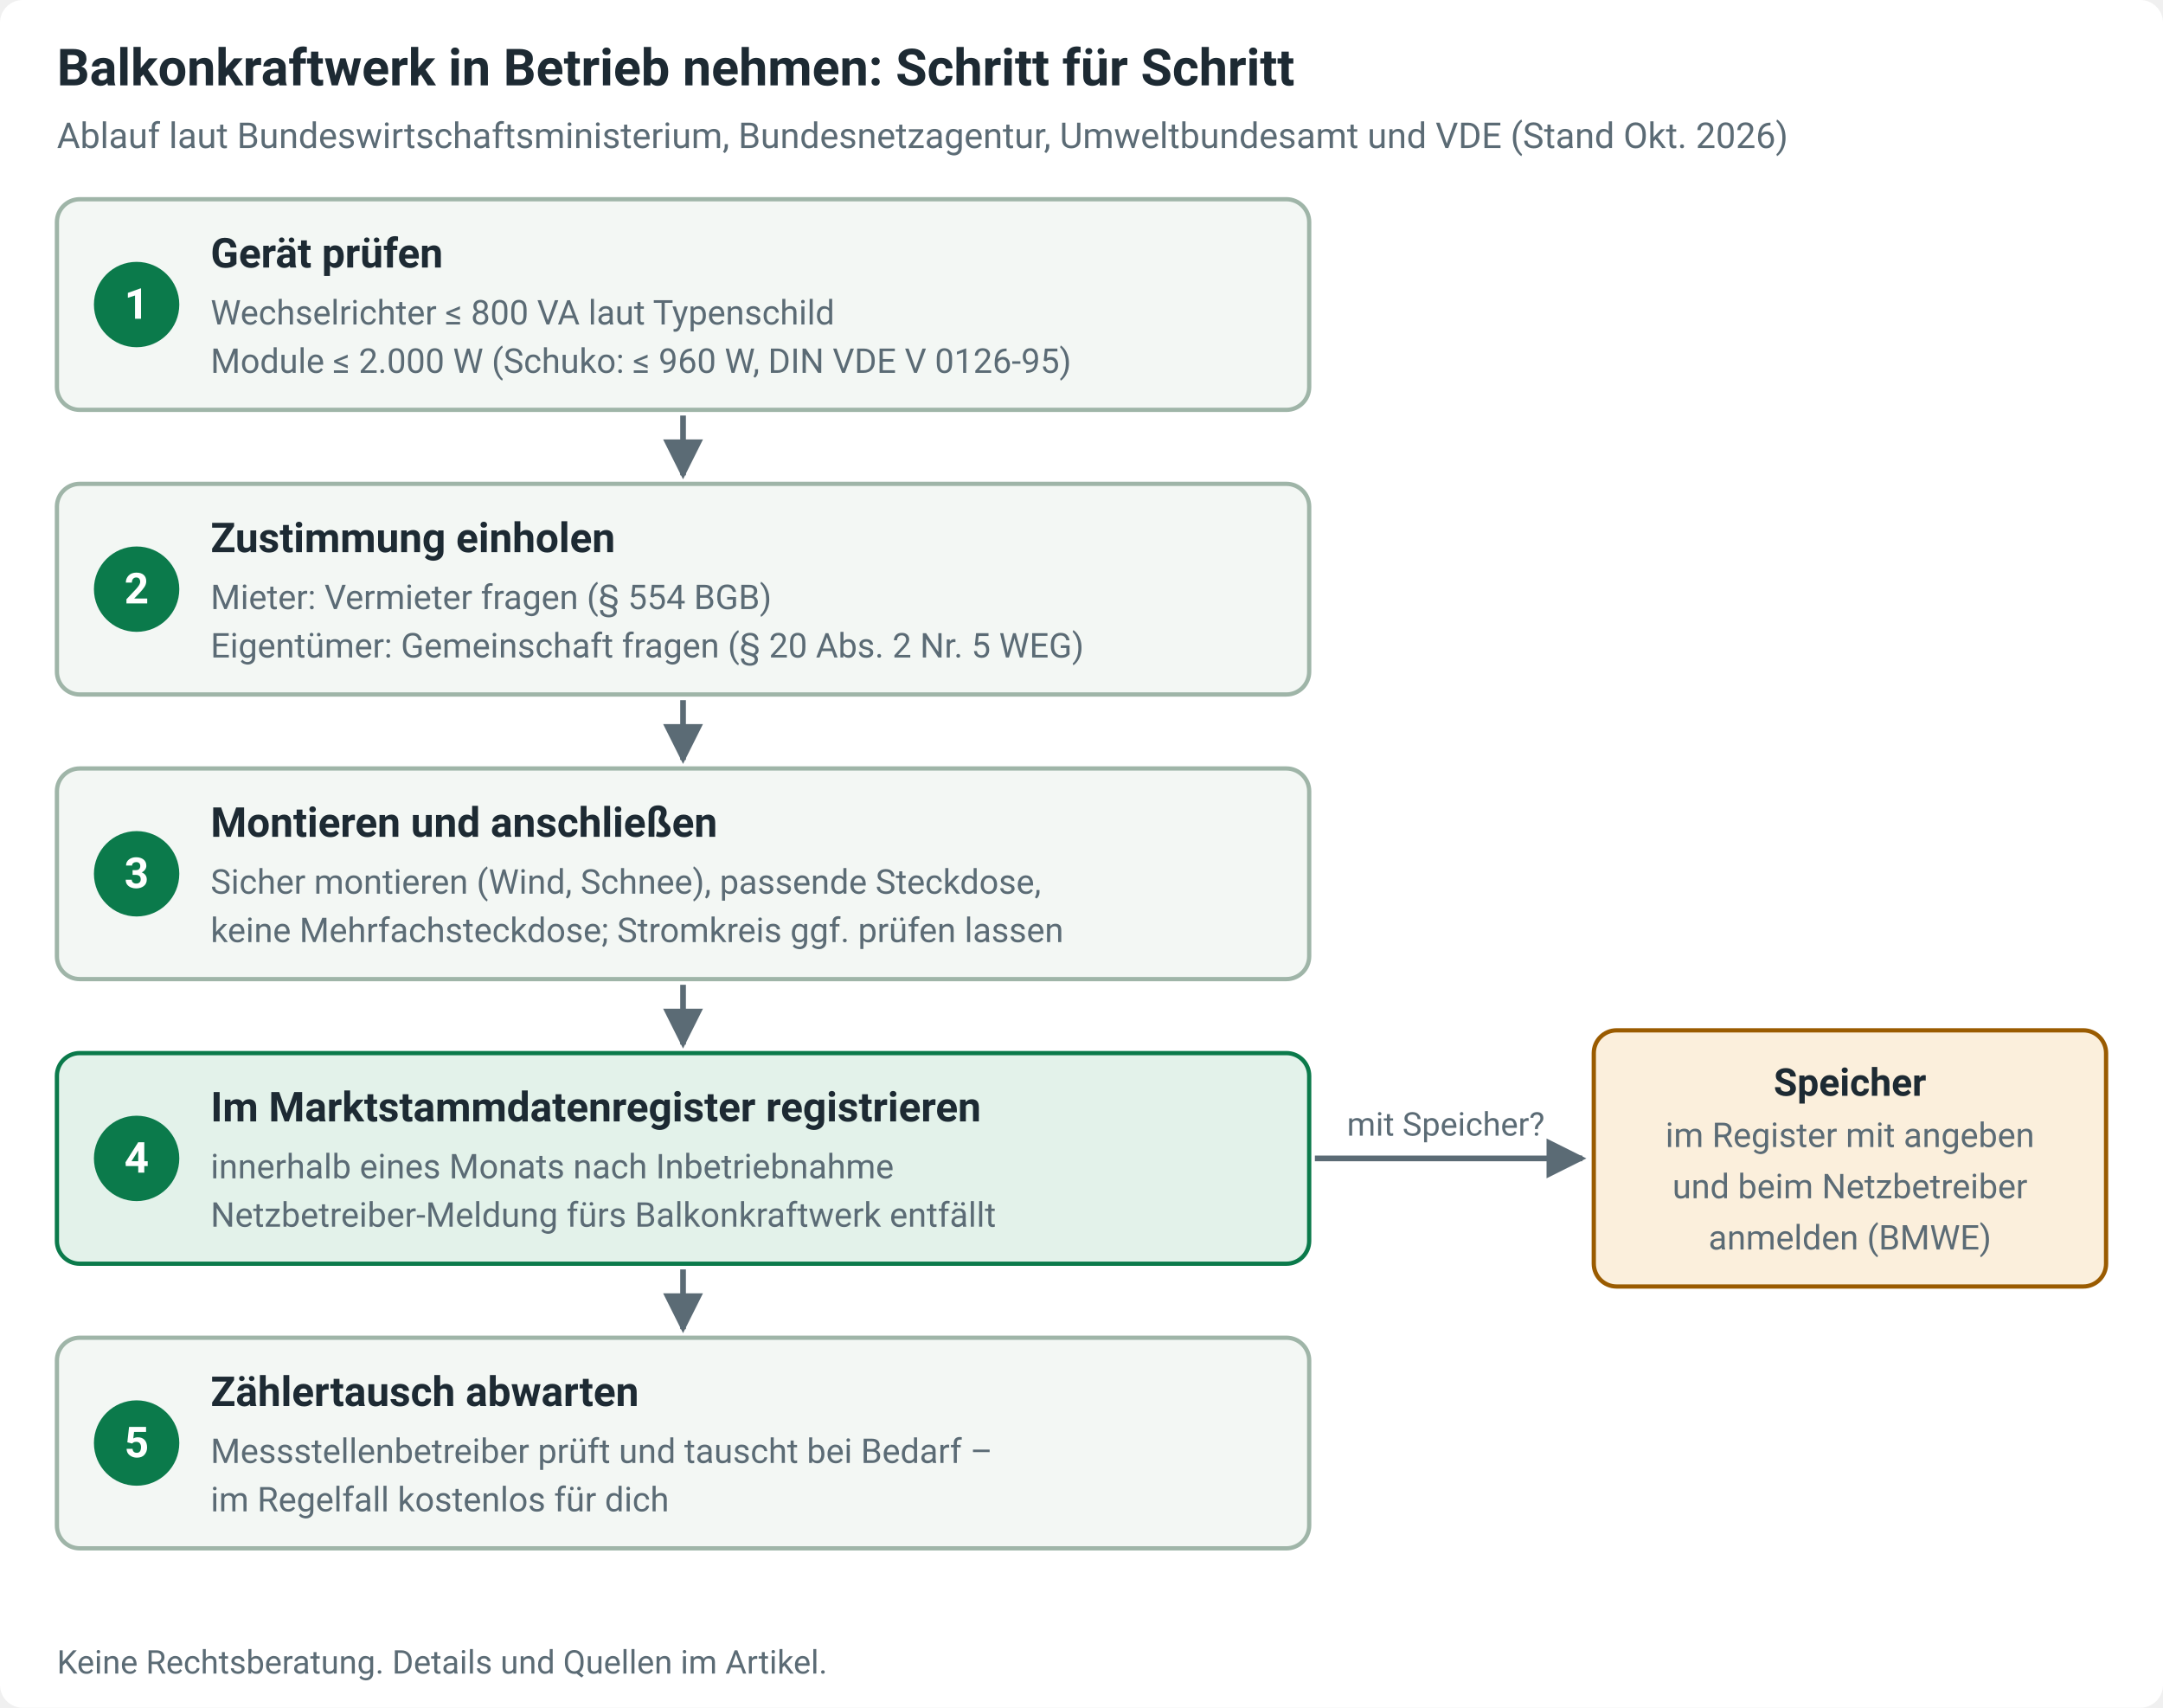
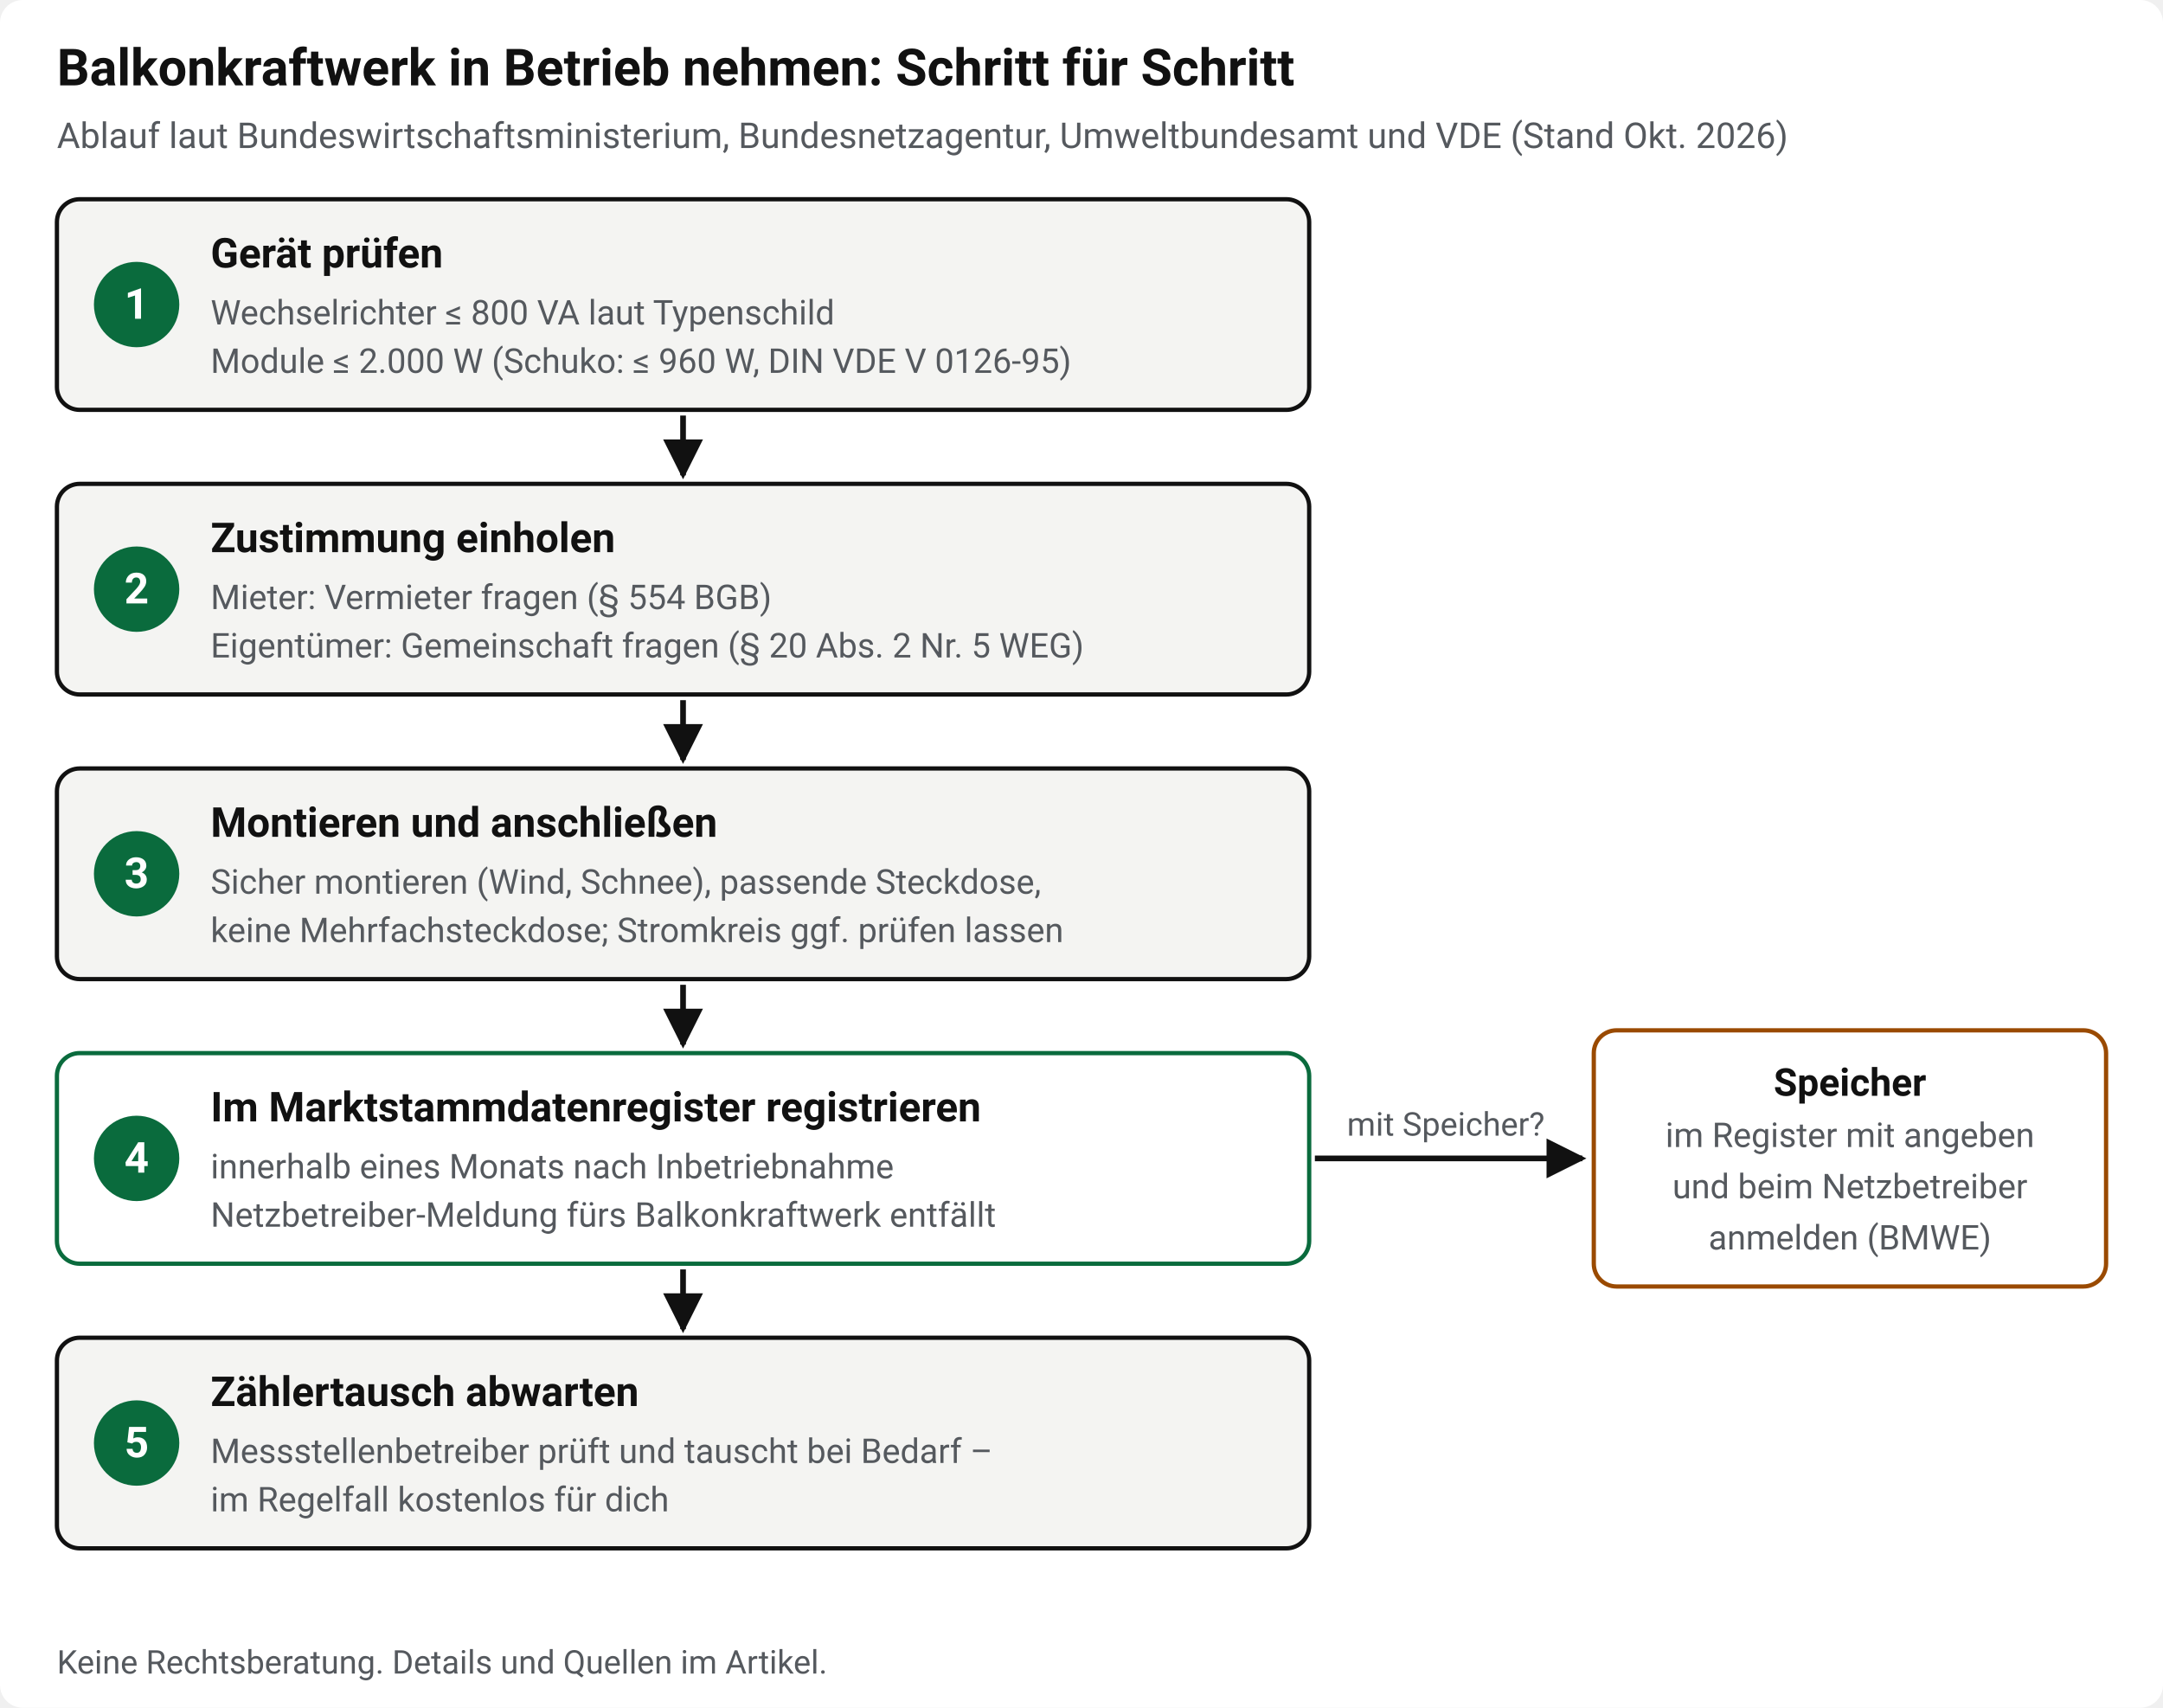
<svg xmlns="http://www.w3.org/2000/svg" viewBox="0 0 760 600" width="760" height="600" role="img" aria-labelledby="t d" lang="de">
  <style>
- .bg{fill:#ffffff}.t{fill:#1d2a33}.m{fill:#5b6b75}.g{stroke:#dde5e0}.ax{stroke:#5b6b75}
- .a{fill:#0b7a4b}.as{stroke:#0b7a4b}.b{fill:#9a5b00}.bs{stroke:#9a5b00}.c{fill:#2f5d8a}.cs{stroke:#2f5d8a}
- .box{fill:#f3f7f4;stroke:#9fb5a8}.boxa{fill:#e3f2ea;stroke:#0b7a4b}.boxb{fill:#fbefdc;stroke:#9a5b00}
- .ar{fill:#5b6b75}.ars{stroke:#5b6b75}.al{fill:#0b7a4b;fill-opacity:.18}.bl{fill:#9a5b00;fill-opacity:.18}
+ .bg{fill:#ffffff}.t{fill:#111111}.m{fill:#55595e}.g{stroke:#e2e2df}.ax{stroke:#111111}
+ .a{fill:#0a6b3d}.as{stroke:#0a6b3d}.b{fill:#9a4a00}.bs{stroke:#9a4a00}.c{fill:#1f4f8f}.cs{stroke:#1f4f8f}
+ .box{fill:#f4f4f2;stroke:#111111}.boxa{fill:#ffffff;stroke:#0a6b3d}.boxb{fill:#ffffff;stroke:#9a4a00}
+ .ar{fill:#111111}.ars{stroke:#111111}.al{fill:#0a6b3d;fill-opacity:.14}.bl{fill:#9a4a00;fill-opacity:.14}
text{font-family:system-ui,-apple-system,"Segoe UI",Roboto,Arial,sans-serif}
@media (prefers-color-scheme:dark){
- .bg{fill:#121816}.t{fill:#e3ebe6}.m{fill:#9fb0a8}.g{stroke:#2a3631}.ax{stroke:#9fb0a8}
- .a{fill:#4fd197}.as{stroke:#4fd197}.b{fill:#e8b04f}.bs{stroke:#e8b04f}.c{fill:#7fb2e5}.cs{stroke:#7fb2e5}
- .box{fill:#18211d;stroke:#3b4a43}.boxa{fill:#14302a;stroke:#4fd197}.boxb{fill:#33280f;stroke:#e8b04f}
- .ar{fill:#9fb0a8}.ars{stroke:#9fb0a8}.al{fill:#4fd197;fill-opacity:.2}.bl{fill:#e8b04f;fill-opacity:.2}}
+ .bg{fill:#0f0f0f}.t{fill:#ececea}.m{fill:#a8aaa6}.g{stroke:#2e2f2d}.ax{stroke:#ececea}
+ .a{fill:#4cd38a}.as{stroke:#4cd38a}.b{fill:#f0b45a}.bs{stroke:#f0b45a}.c{fill:#8db8f0}.cs{stroke:#8db8f0}
+ .box{fill:#1a1a19;stroke:#ececea}.boxa{fill:#0f0f0f;stroke:#4cd38a}.boxb{fill:#0f0f0f;stroke:#f0b45a}
+ .ar{fill:#ececea}.ars{stroke:#ececea}.al{fill:#4cd38a;fill-opacity:.18}.bl{fill:#f0b45a;fill-opacity:.18}}
</style>
  <rect class="bg" width="760" height="600" rx="8" />
  <defs>
    <marker id="pf" viewBox="0 0 10 10" refX="9" refY="5" markerWidth="7" markerHeight="7" orient="auto-start-reverse">
      <path d="M0 0L10 5L0 10z" class="ar" />
    </marker>
  </defs>
  <text x="20" y="30" class="t" font-size="18" text-anchor="start" font-weight="bold">Balkonkraftwerk in Betrieb nehmen: Schritt für Schritt</text>
  <text x="20" y="52" class="m" font-size="12.5" text-anchor="start" font-weight="normal">Ablauf laut Bundeswirtschaftsministerium, Bundesnetzagentur, Umweltbundesamt und VDE (Stand Okt. 2026)</text>
  <rect x="20" y="70" width="440" height="74" class="box" rx="8" stroke-width="1.5" />
  <circle cx="48" cy="107.0" r="15" class="a" />
  <text x="48" y="112.0" class="bg" font-size="15" text-anchor="middle" font-weight="bold">1</text>
  <text x="74" y="94" class="t" font-size="14.5" text-anchor="start" font-weight="bold">Gerät prüfen</text>
  <text x="74" y="114" class="m" font-size="12" text-anchor="start" font-weight="normal">Wechselrichter ≤ 800 VA laut Typenschild</text>
  <text x="74" y="131" class="m" font-size="12" text-anchor="start" font-weight="normal">Module ≤ 2.000 W (Schuko: ≤ 960 W, DIN VDE V 0126-95)</text>
  <line x1="240.0" y1="146" x2="240.0" y2="167" class="ars" stroke-width="2" marker-end="url(#pf)" />
  <rect x="20" y="170" width="440" height="74" class="box" rx="8" stroke-width="1.5" />
  <circle cx="48" cy="207.0" r="15" class="a" />
  <text x="48" y="212.0" class="bg" font-size="15" text-anchor="middle" font-weight="bold">2</text>
  <text x="74" y="194" class="t" font-size="14.5" text-anchor="start" font-weight="bold">Zustimmung einholen</text>
  <text x="74" y="214" class="m" font-size="12" text-anchor="start" font-weight="normal">Mieter: Vermieter fragen (§ 554 BGB)</text>
  <text x="74" y="231" class="m" font-size="12" text-anchor="start" font-weight="normal">Eigentümer: Gemeinschaft fragen (§ 20 Abs. 2 Nr. 5 WEG)</text>
  <line x1="240.0" y1="246" x2="240.0" y2="267" class="ars" stroke-width="2" marker-end="url(#pf)" />
  <rect x="20" y="270" width="440" height="74" class="box" rx="8" stroke-width="1.5" />
  <circle cx="48" cy="307.0" r="15" class="a" />
  <text x="48" y="312.0" class="bg" font-size="15" text-anchor="middle" font-weight="bold">3</text>
  <text x="74" y="294" class="t" font-size="14.5" text-anchor="start" font-weight="bold">Montieren und anschließen</text>
  <text x="74" y="314" class="m" font-size="12" text-anchor="start" font-weight="normal">Sicher montieren (Wind, Schnee), passende Steckdose,</text>
  <text x="74" y="331" class="m" font-size="12" text-anchor="start" font-weight="normal">keine Mehrfachsteckdose; Stromkreis ggf. prüfen lassen</text>
  <line x1="240.0" y1="346" x2="240.0" y2="367" class="ars" stroke-width="2" marker-end="url(#pf)" />
  <rect x="20" y="370" width="440" height="74" class="boxa" rx="8" stroke-width="1.5" />
  <circle cx="48" cy="407.0" r="15" class="a" />
  <text x="48" y="412.0" class="bg" font-size="15" text-anchor="middle" font-weight="bold">4</text>
  <text x="74" y="394" class="t" font-size="14.5" text-anchor="start" font-weight="bold">Im Marktstammdatenregister registrieren</text>
  <text x="74" y="414" class="m" font-size="12" text-anchor="start" font-weight="normal">innerhalb eines Monats nach Inbetriebnahme</text>
  <text x="74" y="431" class="m" font-size="12" text-anchor="start" font-weight="normal">Netzbetreiber-Meldung fürs Balkonkraftwerk entfällt</text>
  <line x1="240.0" y1="446" x2="240.0" y2="467" class="ars" stroke-width="2" marker-end="url(#pf)" />
  <rect x="20" y="470" width="440" height="74" class="box" rx="8" stroke-width="1.5" />
  <circle cx="48" cy="507.0" r="15" class="a" />
  <text x="48" y="512.0" class="bg" font-size="15" text-anchor="middle" font-weight="bold">5</text>
  <text x="74" y="494" class="t" font-size="14.5" text-anchor="start" font-weight="bold">Zählertausch abwarten</text>
  <text x="74" y="514" class="m" font-size="12" text-anchor="start" font-weight="normal">Messstellenbetreiber prüft und tauscht bei Bedarf –</text>
  <text x="74" y="531" class="m" font-size="12" text-anchor="start" font-weight="normal">im Regelfall kostenlos für dich</text>
  <line x1="462" y1="407.0" x2="556" y2="407.0" class="ars" stroke-width="2" marker-end="url(#pf)" />
  <text x="508.0" y="399.0" class="m" font-size="11.5" text-anchor="middle" font-weight="normal">mit Speicher?</text>
  <rect x="560" y="362" width="180" height="90" class="boxb" rx="8" stroke-width="1.5" />
  <text x="650.0" y="385.0" class="t" font-size="13.5" text-anchor="middle" font-weight="bold">Speicher</text>
  <text x="650.0" y="403.0" class="m" font-size="12" text-anchor="middle" font-weight="normal">im Register mit angeben</text>
  <text x="650.0" y="421.0" class="m" font-size="12" text-anchor="middle" font-weight="normal">und beim Netzbetreiber</text>
  <text x="650.0" y="439.0" class="m" font-size="12" text-anchor="middle" font-weight="normal">anmelden (BMWE)</text>
  <text x="20" y="588" class="m" font-size="11.5" text-anchor="start" font-weight="normal">Keine Rechtsberatung. Details und Quellen im Artikel.</text>
</svg>
